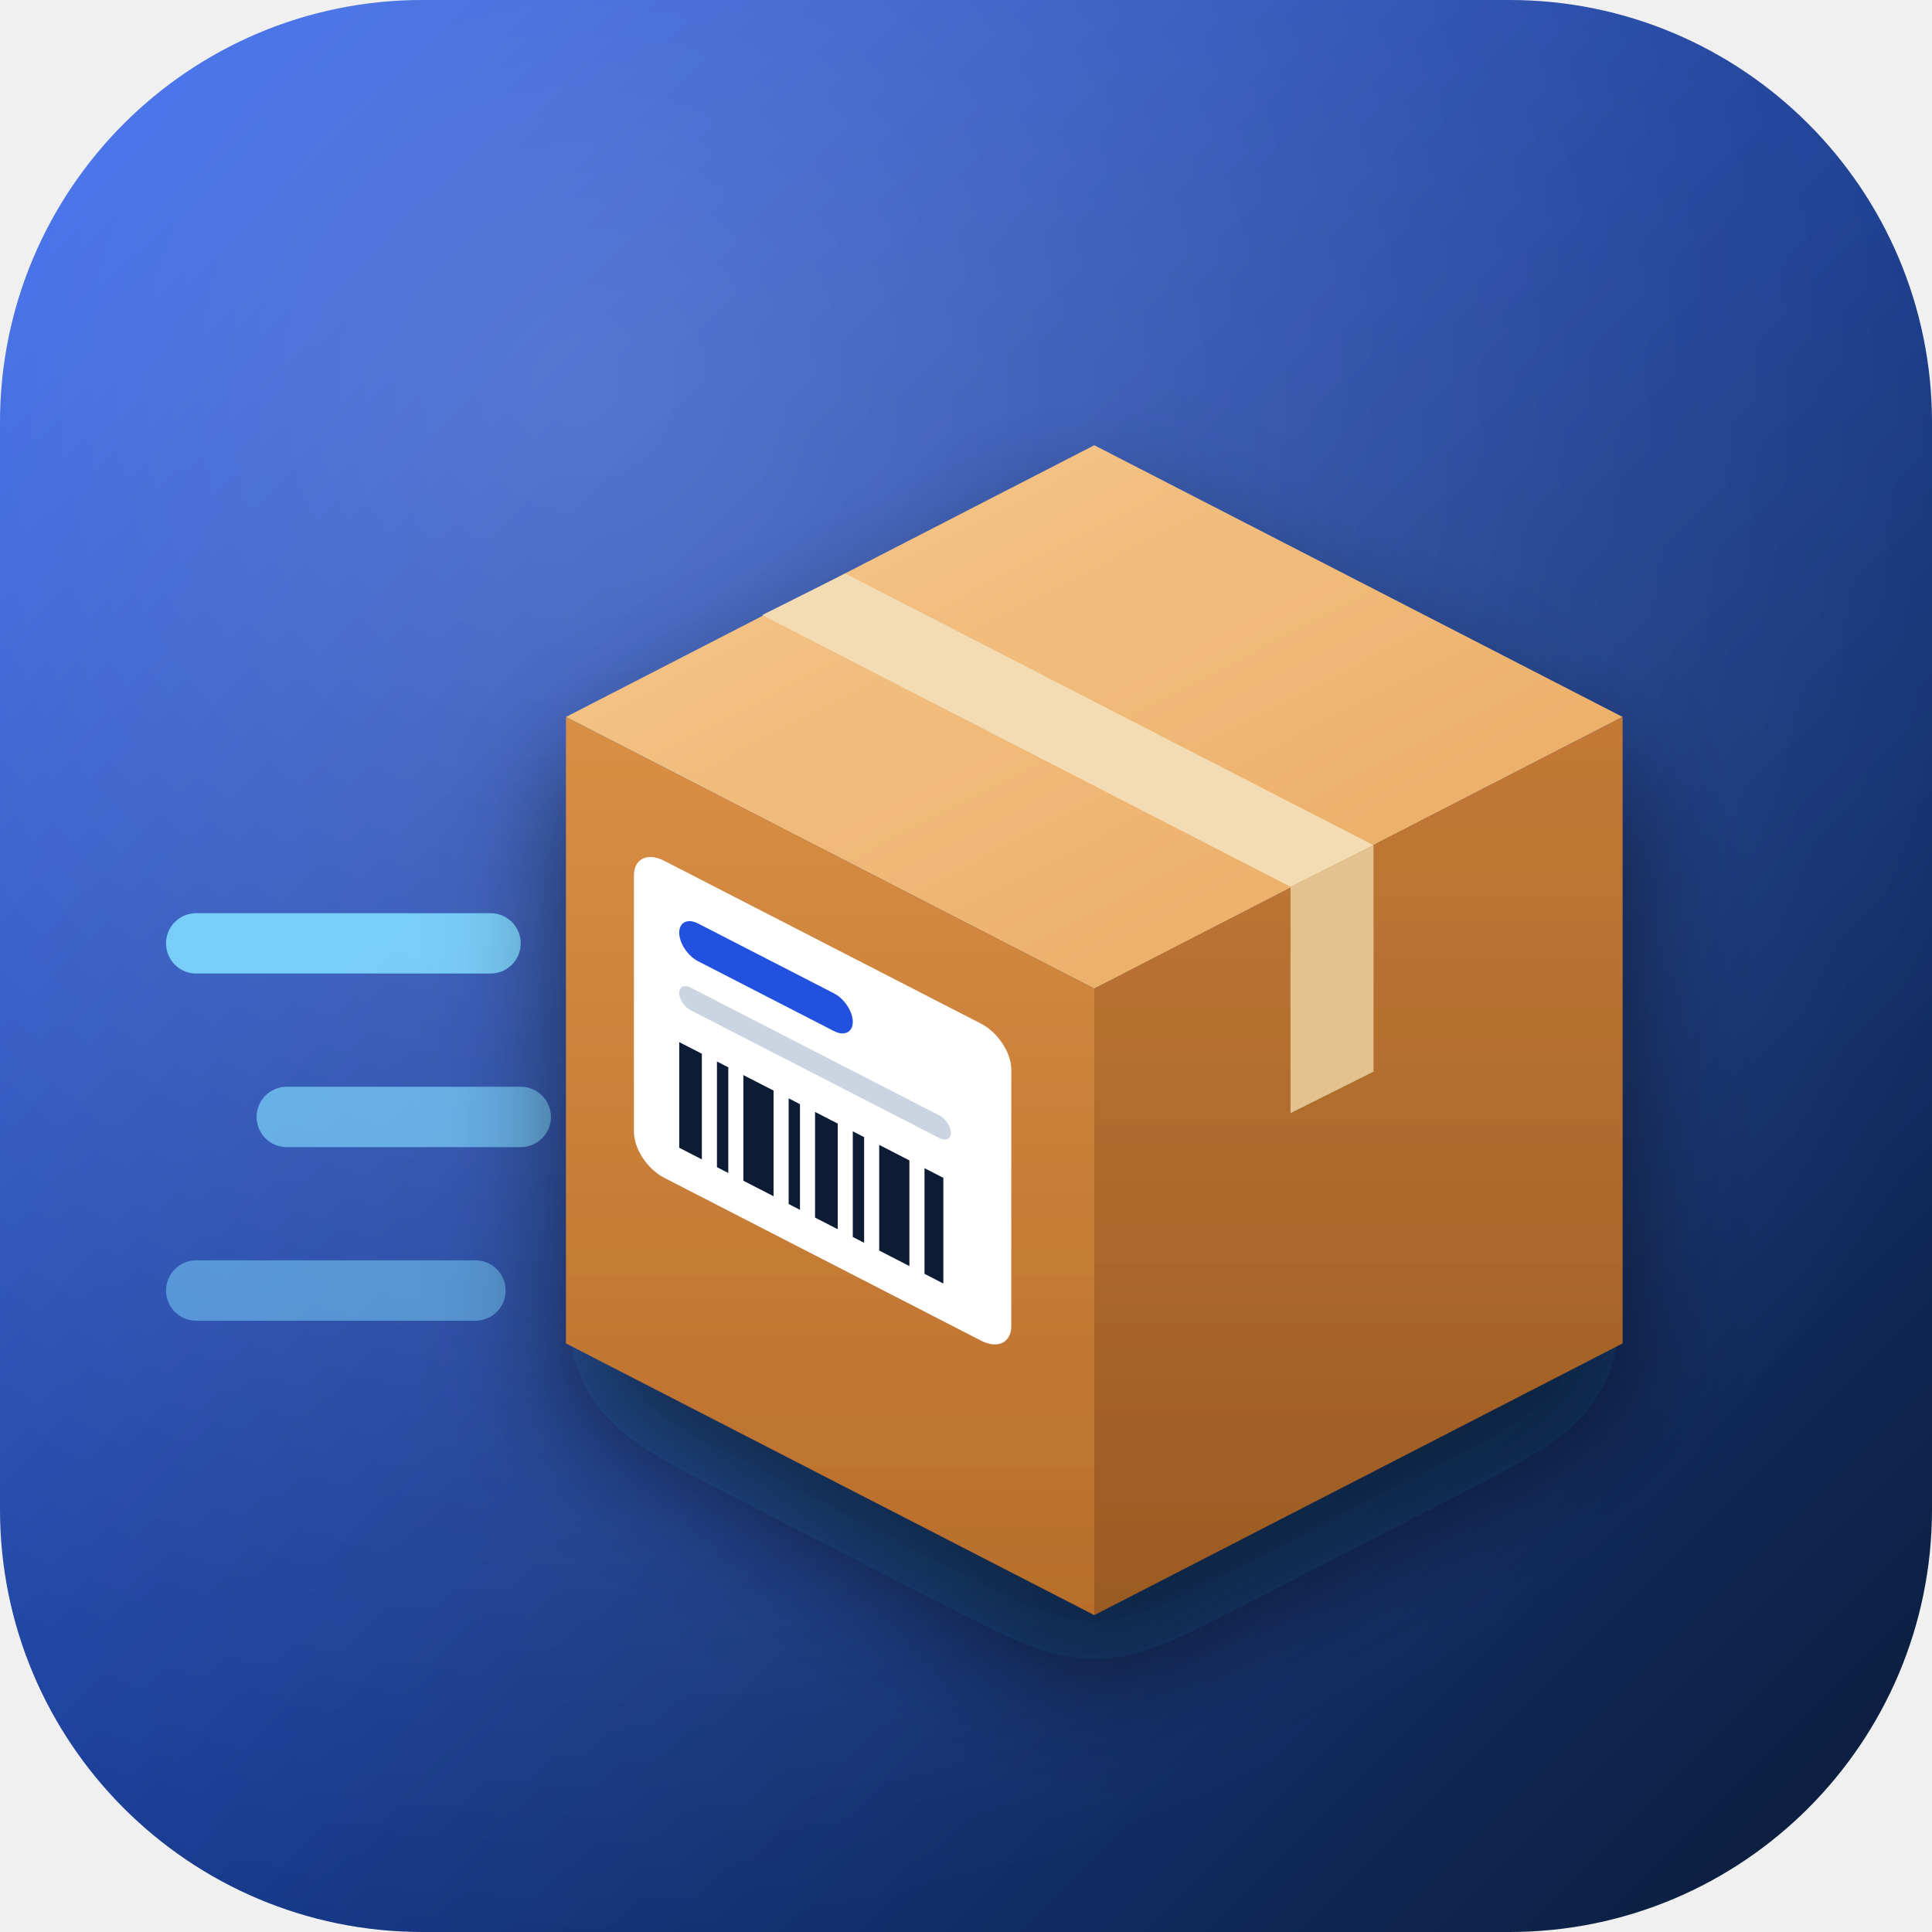
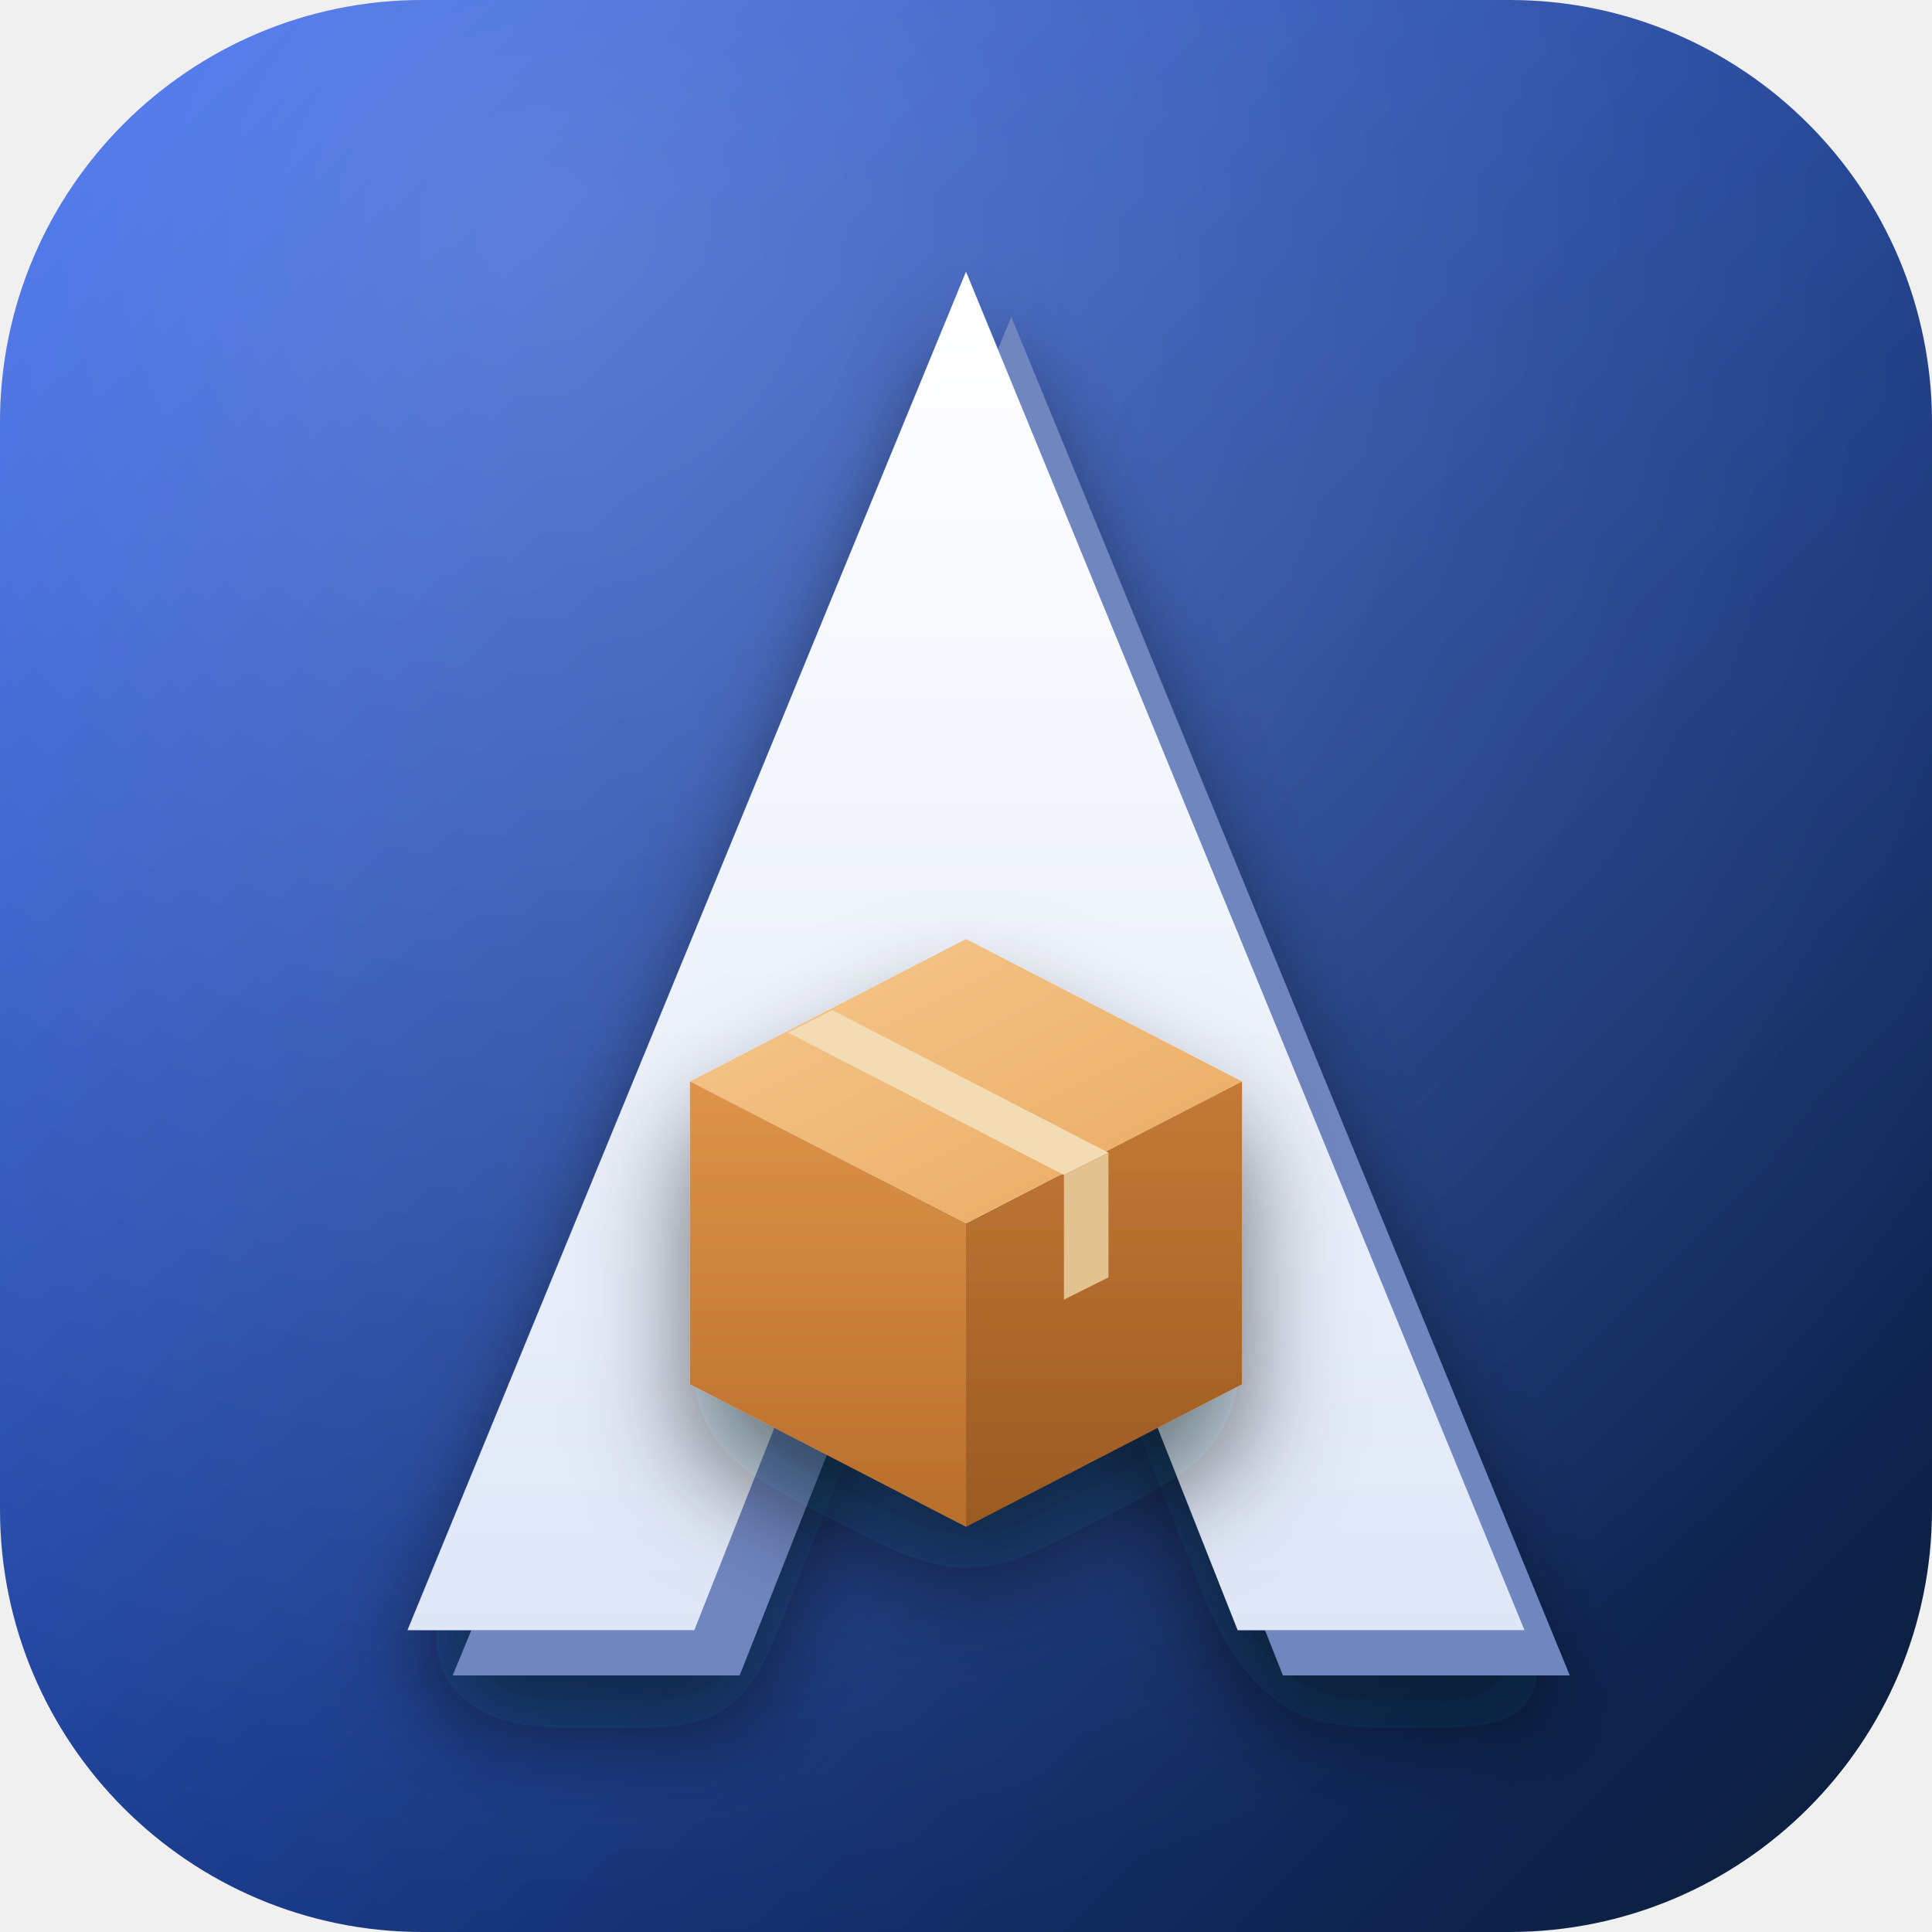
<svg xmlns="http://www.w3.org/2000/svg" viewBox="0 0 512 512">
  <defs>
    <linearGradient id="bg" x1="0" y1="0" x2="1" y2="1">
      <stop offset="0" stop-color="#2f62f2" />
-       <stop offset=".55" stop-color="#173a8c" />
+       <stop offset=".6" stop-color="#16367f" />
      <stop offset="1" stop-color="#0b1b34" />
    </linearGradient>
-     <radialGradient id="glow" cx=".3" cy=".2" r=".8">
-       <stop offset="0" stop-color="#fff" stop-opacity=".22" />
+     <radialGradient id="glow" cx=".28" cy=".12" r=".9">
+       <stop offset="0" stop-color="#fff" stop-opacity=".25" />
      <stop offset="1" stop-color="#fff" stop-opacity="0" />
    </radialGradient>
+     <linearGradient id="face" x1="0" y1="0" x2="0" y2="1">
+       <stop offset="0" stop-color="#ffffff" />
+       <stop offset="1" stop-color="#dfe7f7" />
+     </linearGradient>
    <linearGradient id="top" x1="0" y1="0" x2="1" y2="1">
      <stop offset="0" stop-color="#f6c98f" />
      <stop offset="1" stop-color="#e9a95f" />
    </linearGradient>
    <linearGradient id="left" x1="0" y1="0" x2="0" y2="1">
-       <stop offset="0" stop-color="#d98f45" />
+       <stop offset="0" stop-color="#dd9449" />
      <stop offset="1" stop-color="#b86e2b" />
    </linearGradient>
    <linearGradient id="right" x1="0" y1="0" x2="0" y2="1">
      <stop offset="0" stop-color="#c47a36" />
      <stop offset="1" stop-color="#9a5a22" />
    </linearGradient>
    <filter id="sh" x="-30%" y="-30%" width="160%" height="160%">
-       <feDropShadow dx="0" dy="18" stdDeviation="16" flood-color="#020816" flood-opacity=".55" />
+       <feDropShadow dx="0" dy="14" stdDeviation="12" flood-color="#020816" flood-opacity=".55" />
    </filter>
  </defs>
  <rect width="512" height="512" rx="112" fill="url(#bg)" />
  <rect width="512" height="512" rx="112" fill="url(#glow)" />
-   <g stroke="#7fd8ff" stroke-linecap="round" opacity=".9">
-     <line x1="52" y1="250" x2="130" y2="250" stroke-width="16" />
-     <line x1="76" y1="296" x2="138" y2="296" stroke-width="16" opacity=".75" />
-     <line x1="52" y1="342" x2="126" y2="342" stroke-width="16" opacity=".55" />
+   <g filter="url(#sh)">
+     <path d="M256 72 L404 432 L328 432 L256 250 L184 432 L108 432 Z" fill="#6f86bf" transform="translate(12 12)" />
+     <path d="M256 72 L404 432 L328 432 L256 250 L184 432 L108 432 Z" fill="url(#face)" />
  </g>
-   <g filter="url(#sh)" transform="translate(290 268)">
-     <path d="M0 -150 L140 -78 L0 -6 L-140 -78 Z" fill="url(#top)" />
-     <path d="M-140 -78 L0 -6 L0 160 L-140 88 Z" fill="url(#left)" />
-     <path d="M140 -78 L0 -6 L0 160 L140 88 Z" fill="url(#right)" />
-     <path d="M-66 -116 L74 -44 L52 -33 L-88 -105 Z" fill="#f3dcb4" />
-     <path d="M52 -33 L74 -44 L74 16 L52 27 Z" fill="#e2c28f" />
-     <g transform="matrix(1 0.514 0 1 -122 -44)">
-       <rect x="0" y="0" width="100" height="84" rx="8" fill="#ffffff" />
-       <rect x="12" y="12" width="46" height="10" rx="5" fill="#2251e0" />
-       <rect x="12" y="30" width="72" height="6" rx="3" fill="#cbd5e1" />
-       <g fill="#0b1b34">
-         <rect x="12" y="46" width="6" height="28" />
-         <rect x="22" y="46" width="3" height="28" />
-         <rect x="29" y="46" width="8" height="28" />
-         <rect x="41" y="46" width="3" height="28" />
-         <rect x="48" y="46" width="6" height="28" />
-         <rect x="58" y="46" width="3" height="28" />
-         <rect x="65" y="46" width="8" height="28" />
-         <rect x="77" y="46" width="5" height="28" />
-       </g>
-     </g>
+   <g filter="url(#sh)" transform="translate(256 322) scale(1.18)">
+     <path d="M0 -62 L62 -30 L0 2 L-62 -30 Z" fill="url(#top)" />
+     <path d="M-62 -30 L0 2 L0 70 L-62 38 Z" fill="url(#left)" />
+     <path d="M62 -30 L0 2 L0 70 L62 38 Z" fill="url(#right)" />
+     <path d="M-30 -46 L32 -14 L22 -9 L-40 -41 Z" fill="#f3dcb4" />
+     <path d="M22 -9 L32 -14 L32 14 L22 19 Z" fill="#e2c28f" />
  </g>
</svg>
